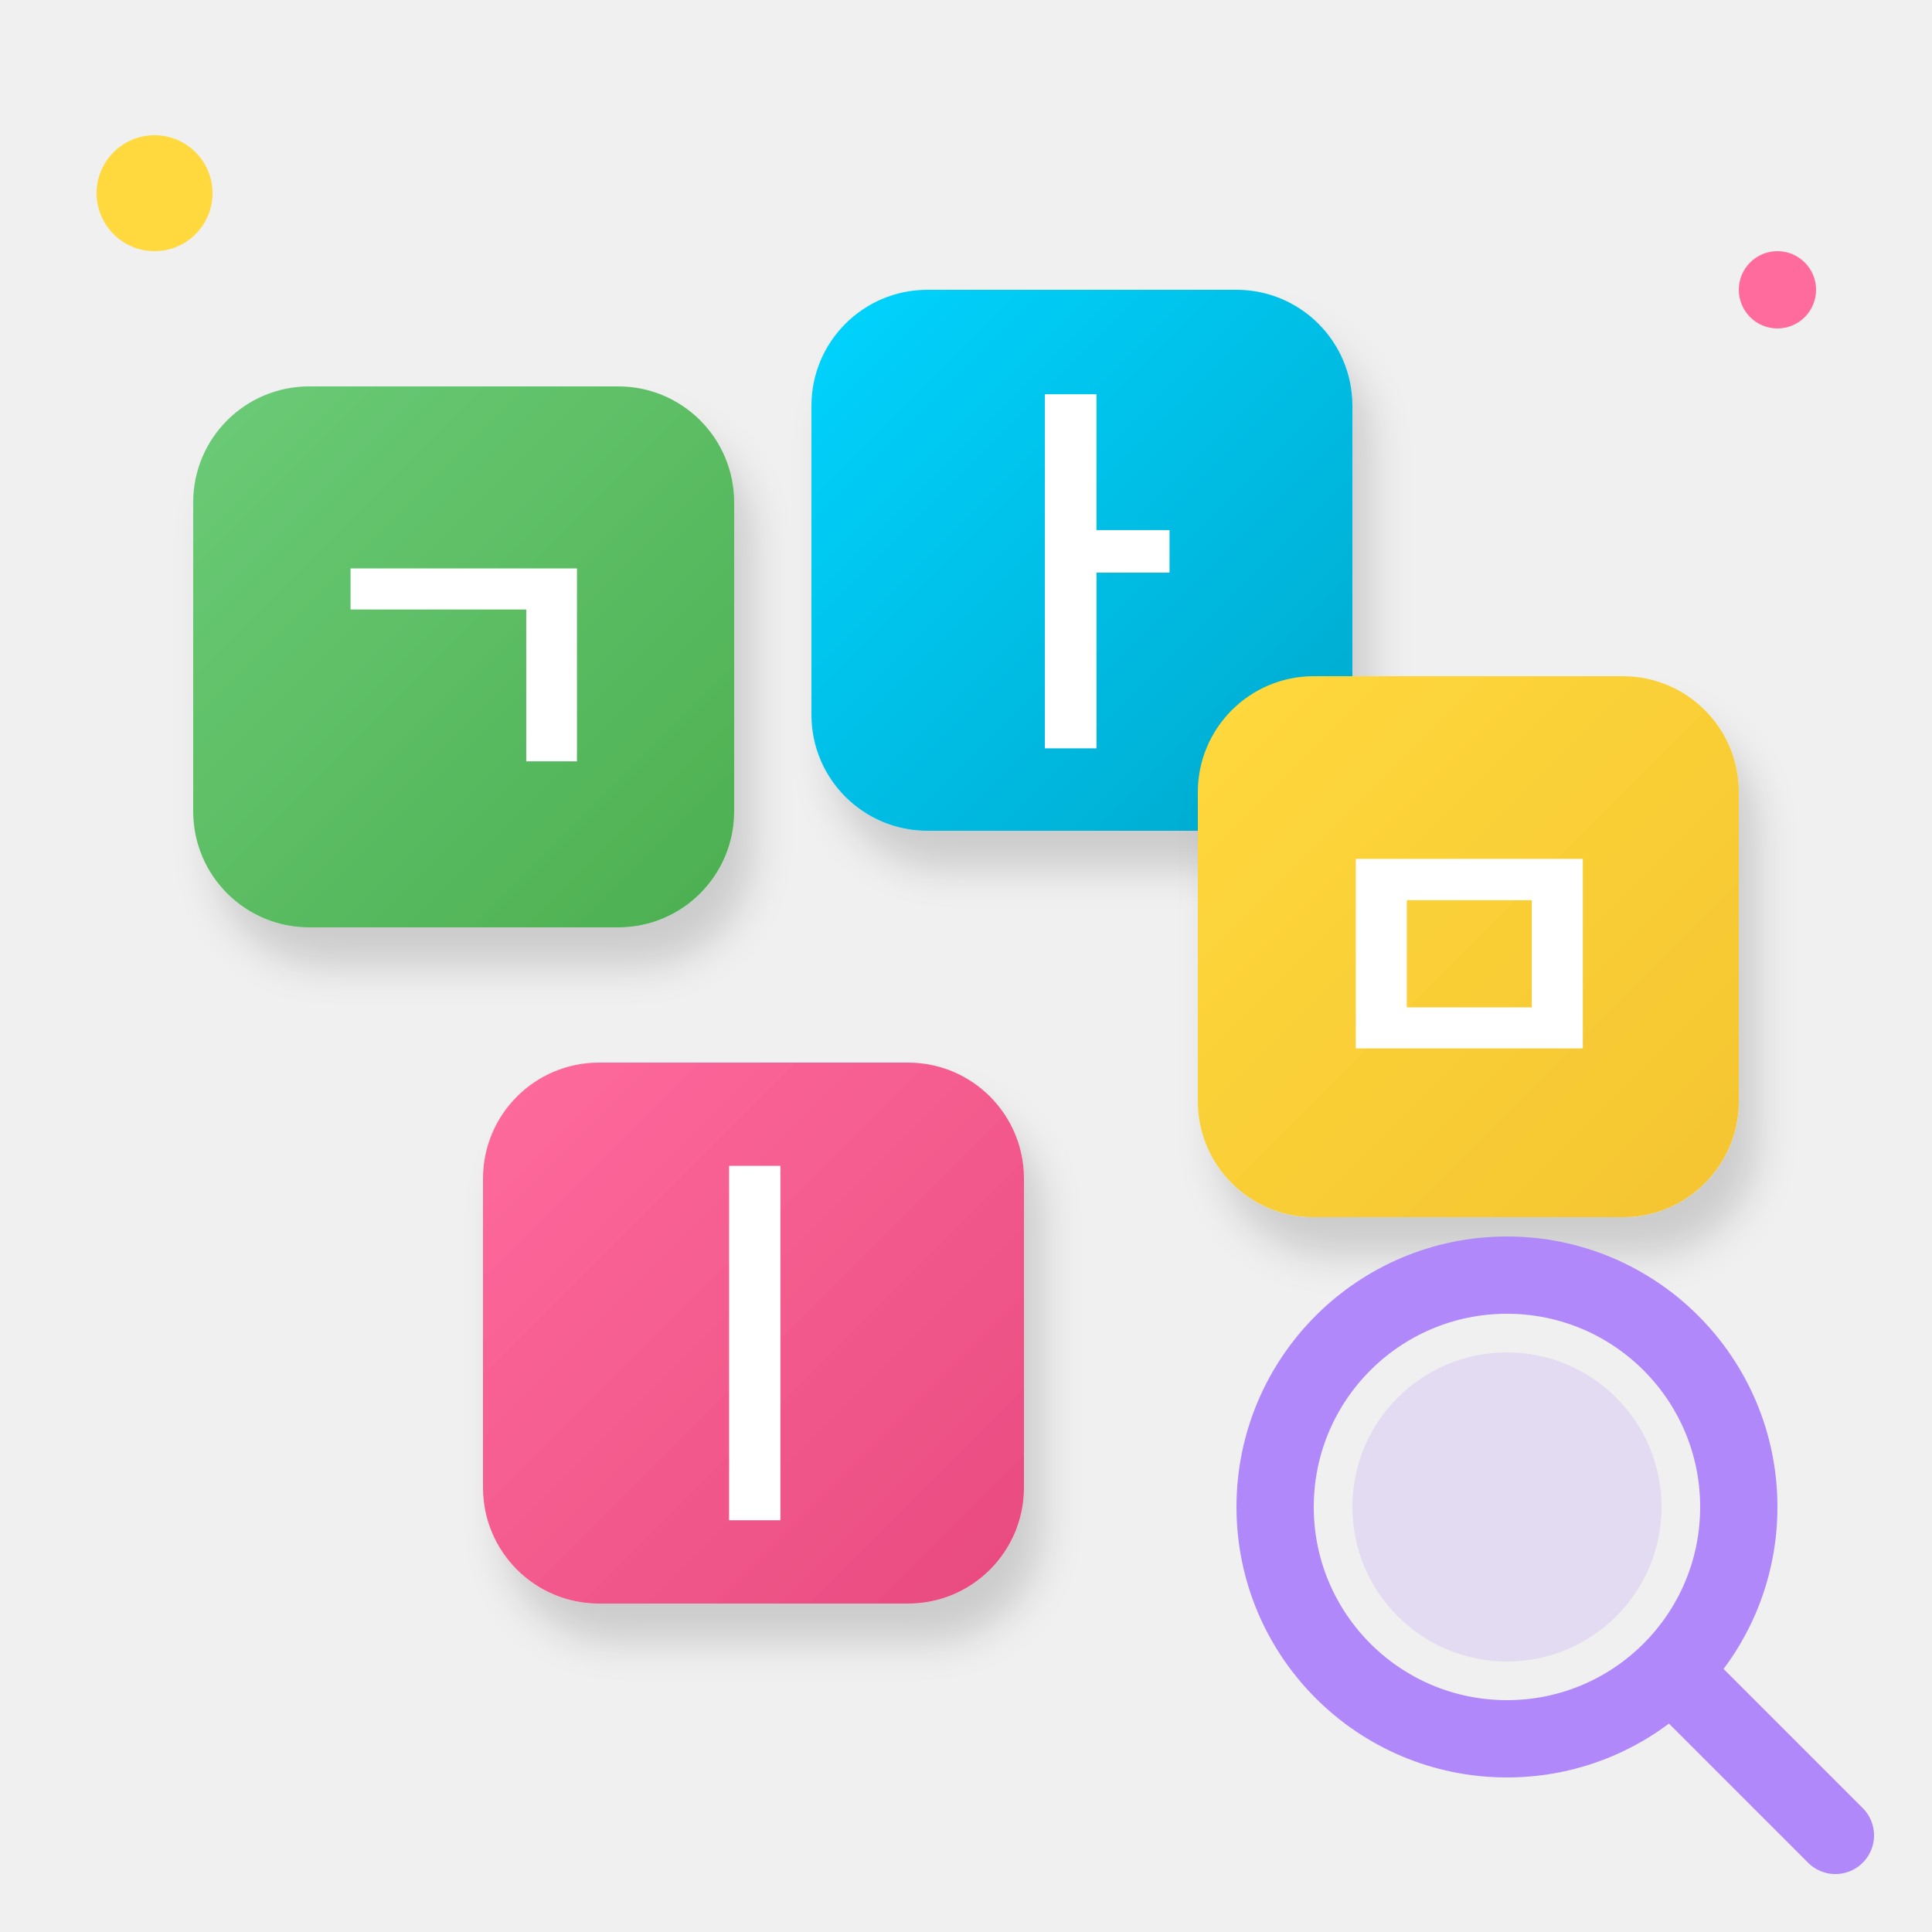
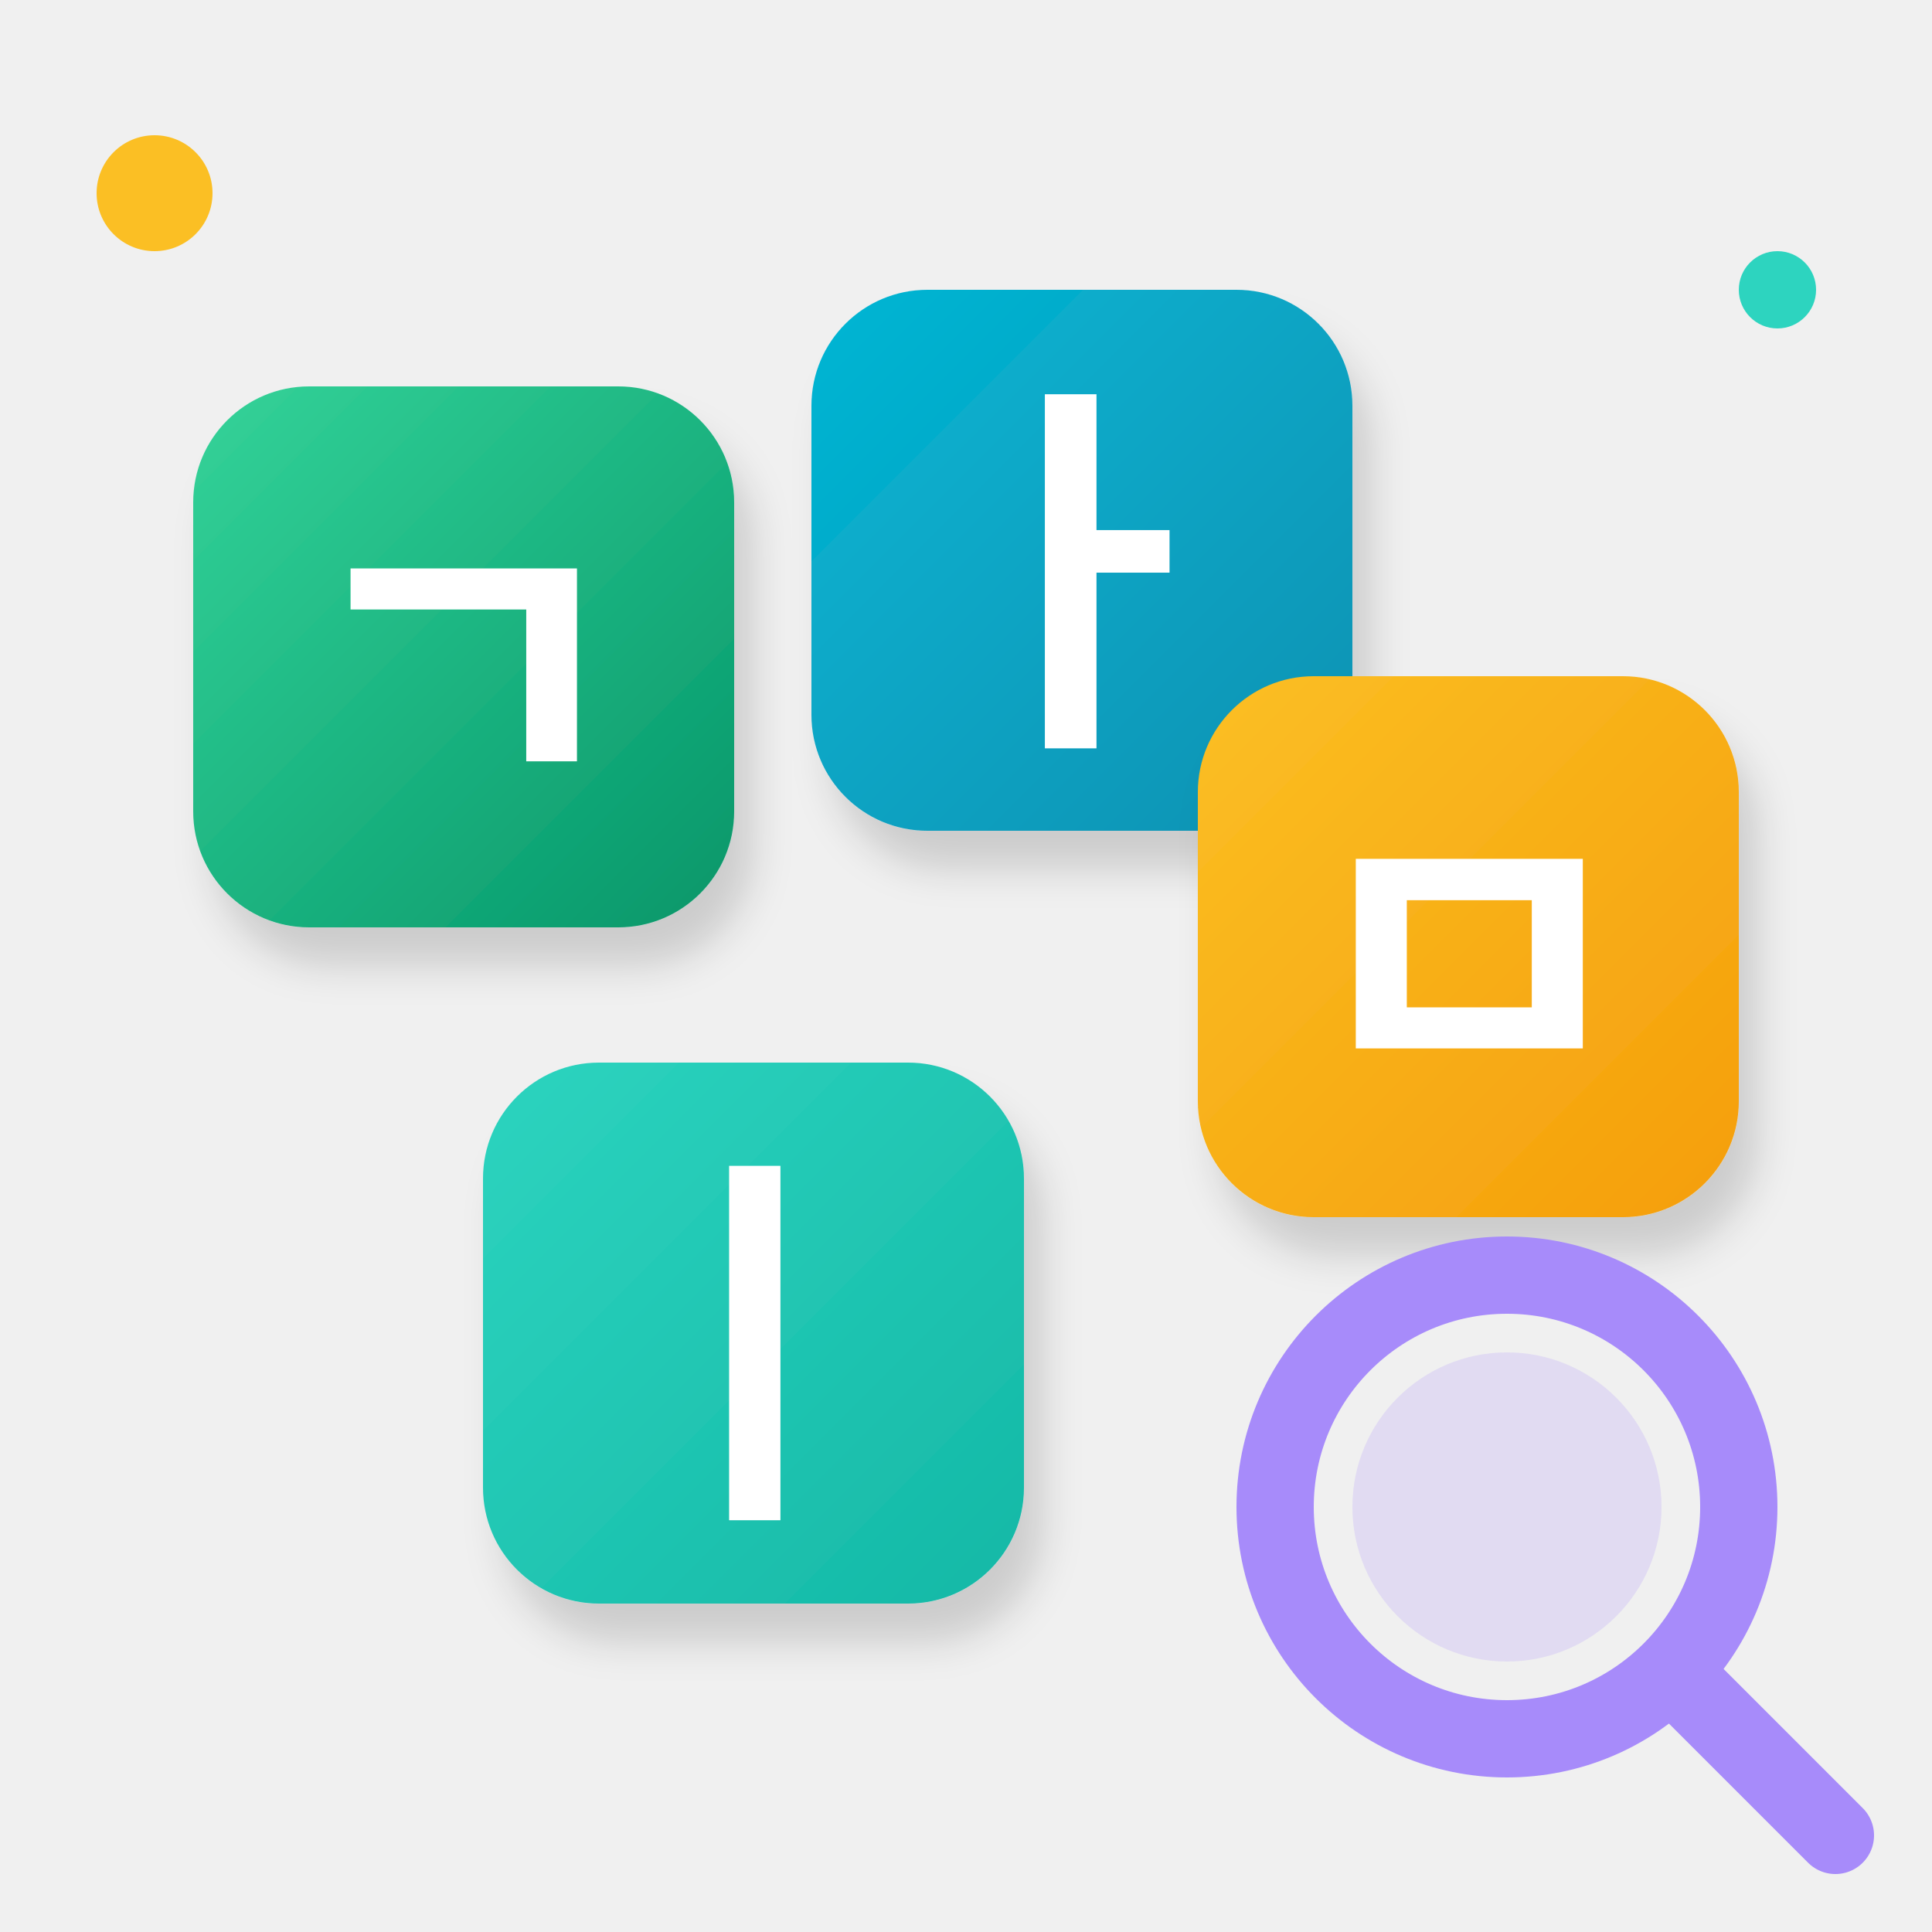
<svg xmlns="http://www.w3.org/2000/svg" viewBox="0 0 100 100">
  <defs>
    <linearGradient id="letter1" x1="0%" y1="0%" x2="100%" y2="100%">
-       <stop offset="0%" style="stop-color:#6BCB77" />
-       <stop offset="100%" style="stop-color:#4CAF50" />
+       <stop offset="0%" style="stop-color:#34D399" />
+       <stop offset="100%" style="stop-color:#059669" />
    </linearGradient>
    <linearGradient id="letter2" x1="0%" y1="0%" x2="100%" y2="100%">
-       <stop offset="0%" style="stop-color:#00D4FF" />
-       <stop offset="100%" style="stop-color:#00A8CC" />
+       <stop offset="0%" style="stop-color:#06B6D4" />
+       <stop offset="100%" style="stop-color:#0891B2" />
    </linearGradient>
    <linearGradient id="letter3" x1="0%" y1="0%" x2="100%" y2="100%">
-       <stop offset="0%" style="stop-color:#FFD93D" />
-       <stop offset="100%" style="stop-color:#F4C430" />
+       <stop offset="0%" style="stop-color:#FBBF24" />
+       <stop offset="100%" style="stop-color:#F59E0B" />
    </linearGradient>
    <linearGradient id="letter4" x1="0%" y1="0%" x2="100%" y2="100%">
-       <stop offset="0%" style="stop-color:#FF6B9D" />
-       <stop offset="100%" style="stop-color:#E84A7F" />
+       <stop offset="0%" style="stop-color:#2DD4BF" />
+       <stop offset="100%" style="stop-color:#14B8A6" />
    </linearGradient>
    <filter id="letterShadow" x="-20%" y="-20%" width="140%" height="140%">
      <feDropShadow dx="1" dy="2" stdDeviation="1" flood-opacity="0.15" />
    </filter>
  </defs>
  <rect x="10" y="20" width="28" height="28" rx="6" fill="url(#letter1)" filter="url(#letterShadow)" />
  <text x="24" y="42" text-anchor="middle" fill="white" font-size="20" font-weight="bold" font-family="Arial">ㄱ</text>
  <rect x="42" y="15" width="28" height="28" rx="6" fill="url(#letter2)" filter="url(#letterShadow)" />
  <text x="56" y="37" text-anchor="middle" fill="white" font-size="20" font-weight="bold" font-family="Arial">ㅏ</text>
  <rect x="62" y="35" width="28" height="28" rx="6" fill="url(#letter3)" filter="url(#letterShadow)" />
  <text x="76" y="57" text-anchor="middle" fill="white" font-size="20" font-weight="bold" font-family="Arial">ㅁ</text>
  <rect x="25" y="55" width="28" height="28" rx="6" fill="url(#letter4)" filter="url(#letterShadow)" />
  <text x="39" y="77" text-anchor="middle" fill="white" font-size="20" font-weight="bold" font-family="Arial">ㅣ</text>
-   <circle cx="78" cy="78" r="12" fill="none" stroke="#B088F9" stroke-width="4" />
-   <line x1="87" y1="87" x2="95" y2="95" stroke="#B088F9" stroke-width="4" stroke-linecap="round" />
-   <circle cx="78" cy="78" r="8" fill="rgba(176,136,249,0.2)" />
-   <circle cx="8" cy="10" r="3" fill="#FFD93D" />
-   <circle cx="92" cy="15" r="2" fill="#FF6B9D" />
+   <circle cx="78" cy="78" r="12" fill="none" stroke="#A78BFA" stroke-width="4" />
+   <line x1="87" y1="87" x2="95" y2="95" stroke="#A78BFA" stroke-width="4" stroke-linecap="round" />
+   <circle cx="78" cy="78" r="8" fill="rgba(167,139,250,0.2)" />
+   <circle cx="8" cy="10" r="3" fill="#FBBF24" />
+   <circle cx="92" cy="15" r="2" fill="#2DD4BF" />
</svg>
